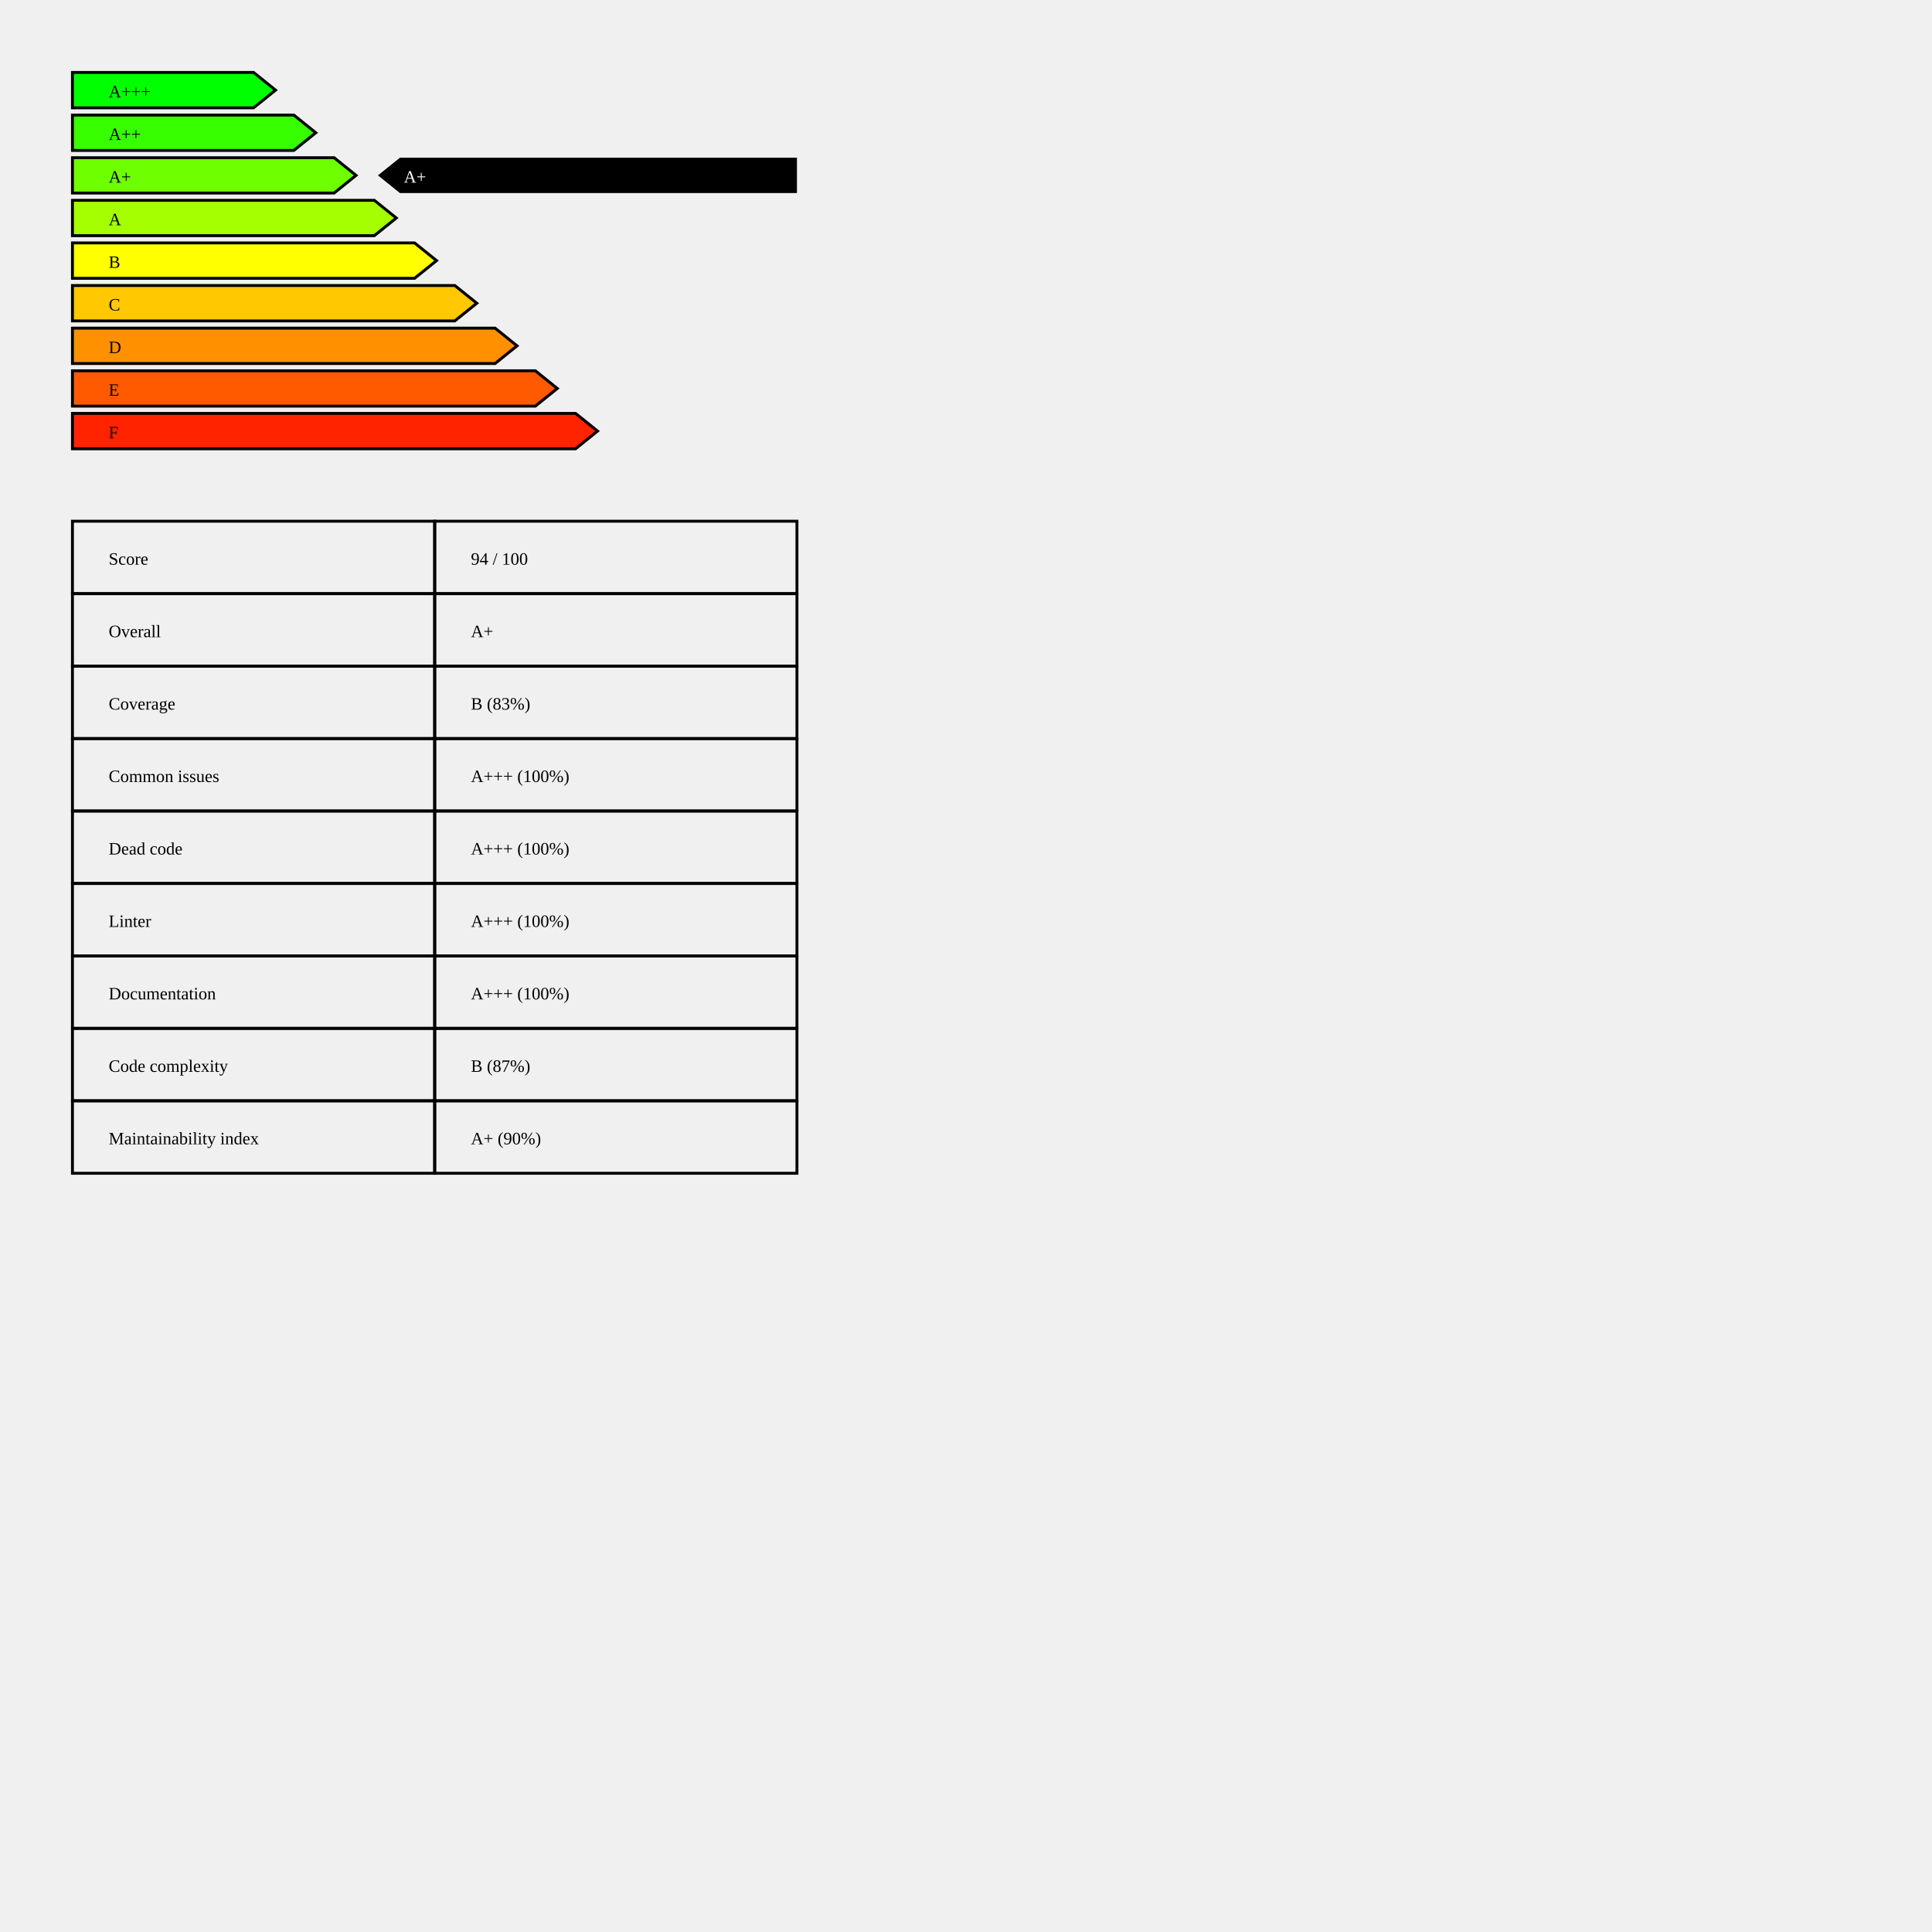
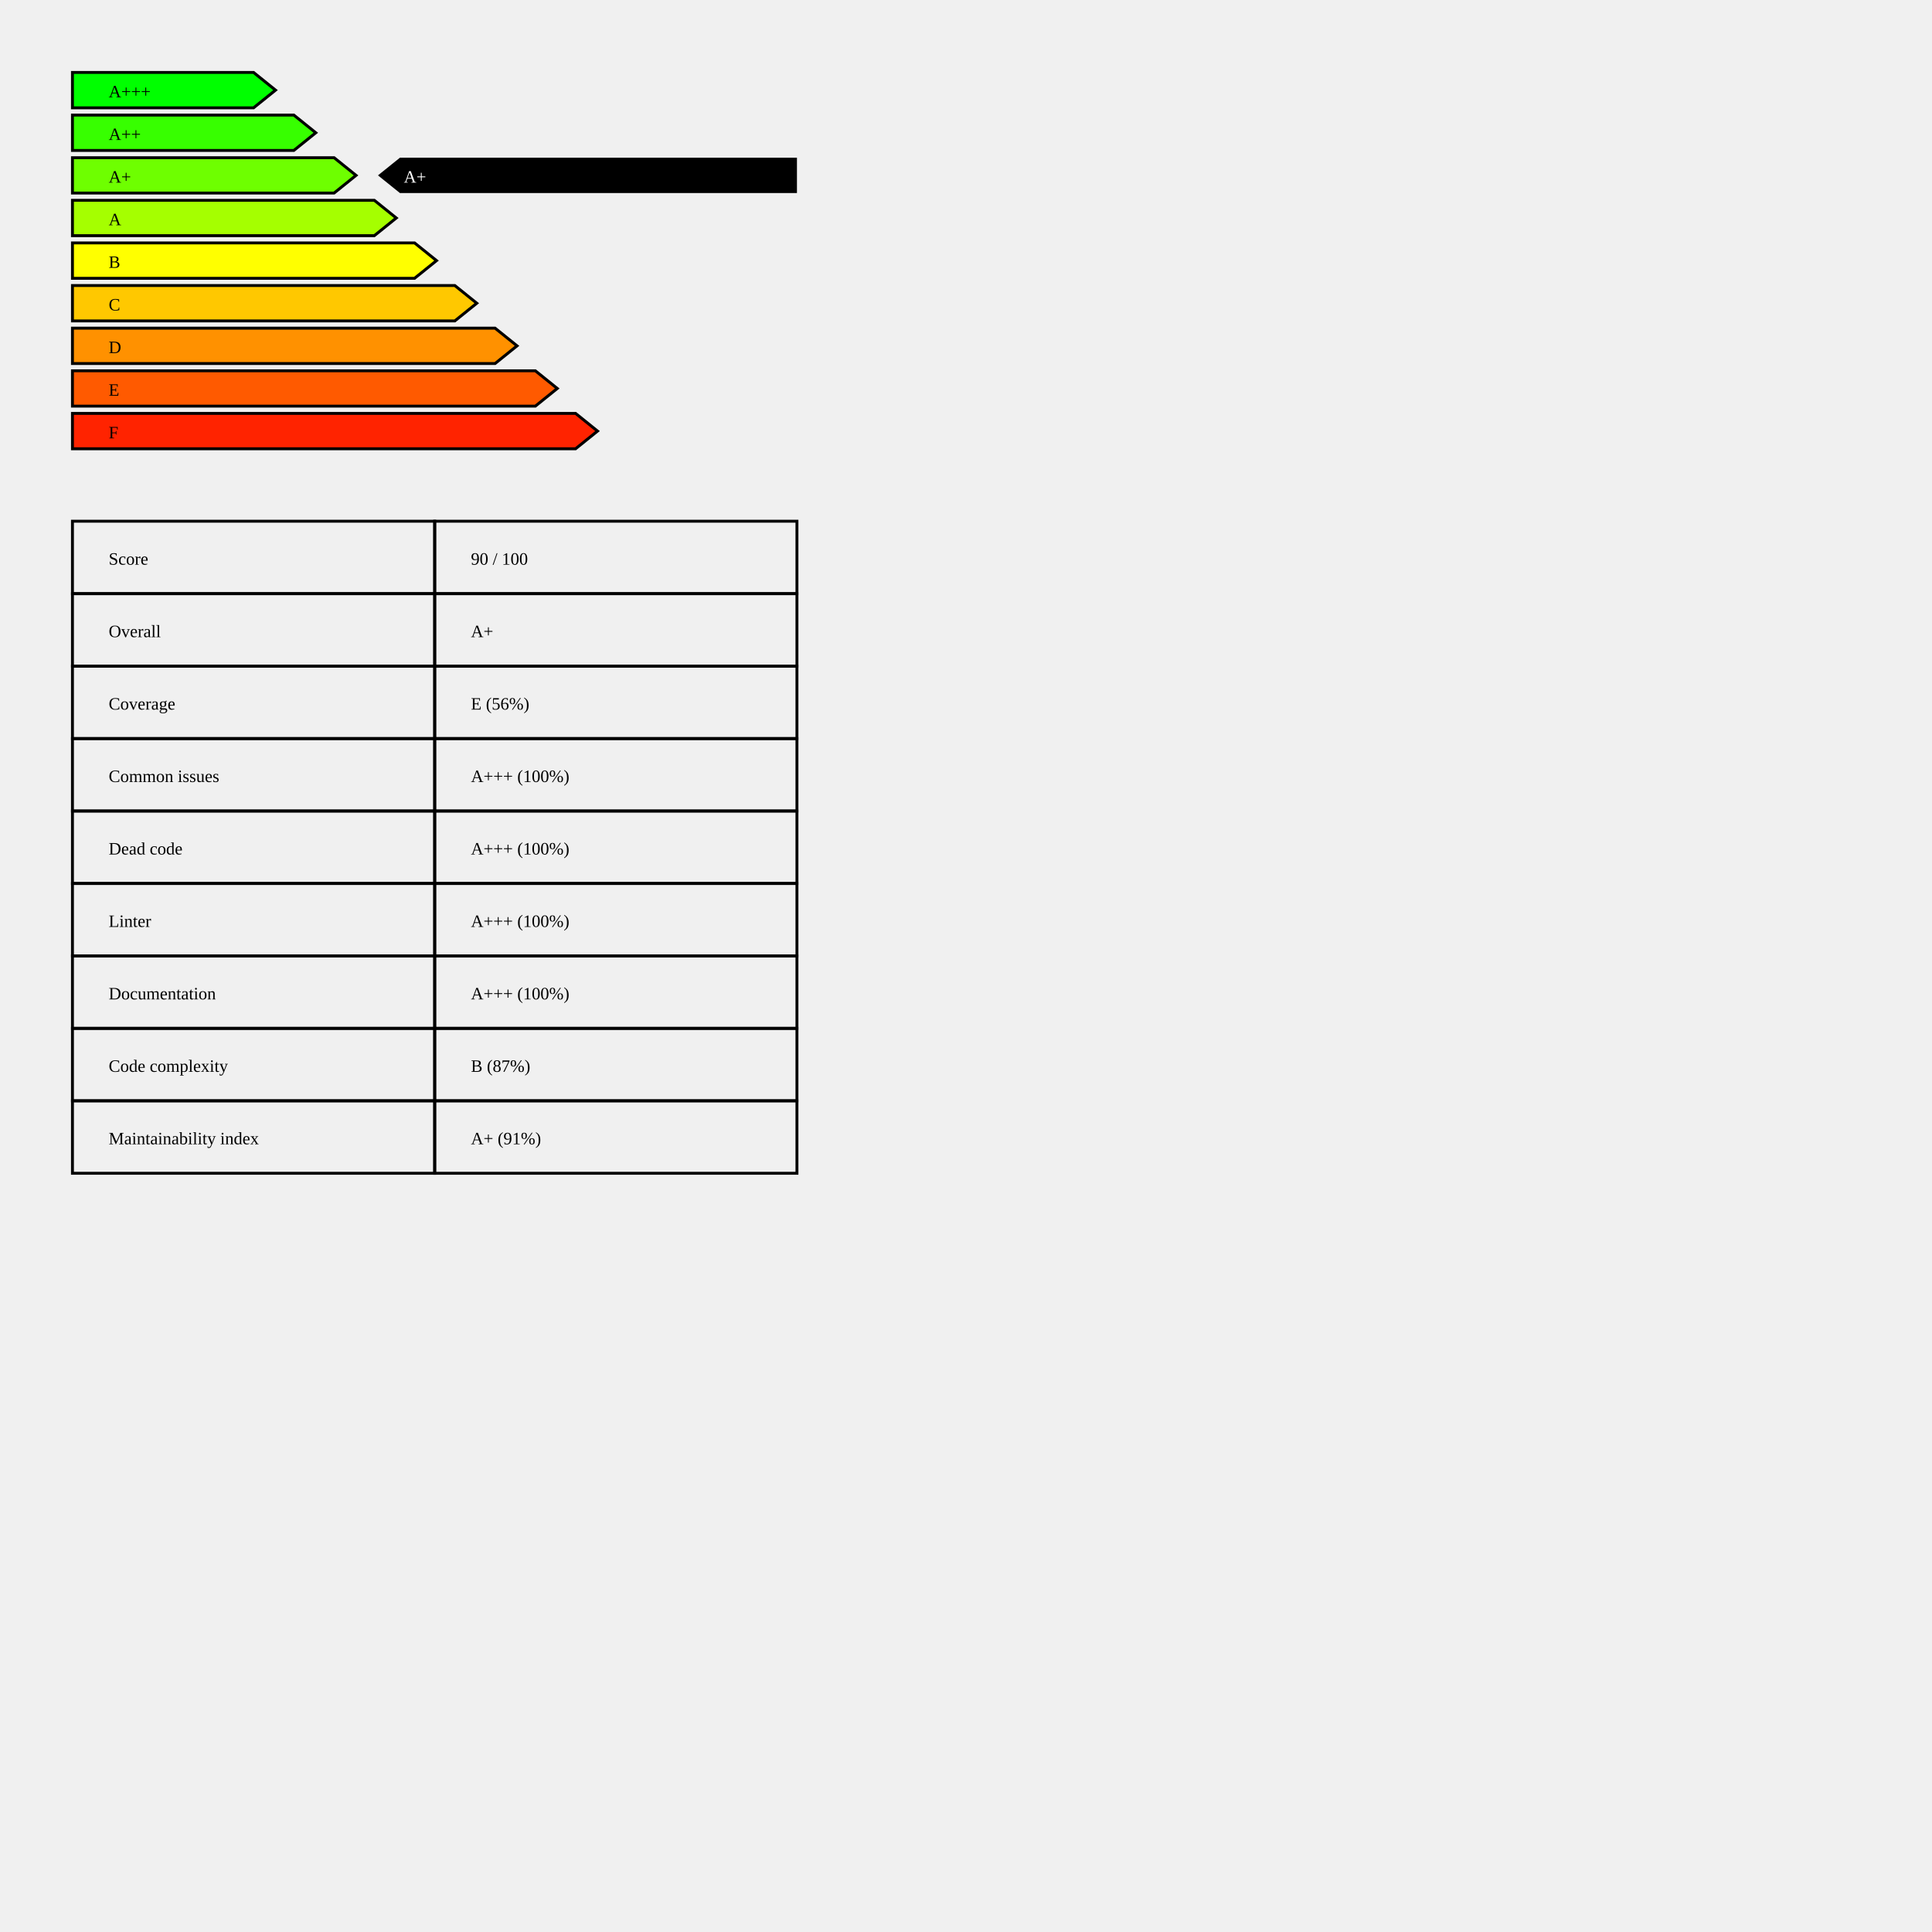
<svg xmlns="http://www.w3.org/2000/svg" baseProfile="full" height="1000pt" version="1.1" width="1000pt">
  <defs />
  <polygon points="50,50.0 175.0,50.0 190.152,62.206 175.0,74.412 50,74.412 50,50.0" style="fill:rgb(0 255 0);stroke:black;stroke-width:2;" />
  <text x="75.0" y="67.206">A+++</text>
  <polygon points="50,79.412 202.778,79.412 217.929,91.618 202.778,103.824 50,103.824 50,79.412" style="fill:rgb(55 255 0);stroke:black;stroke-width:2;" />
  <text x="75.0" y="96.618">A++</text>
  <polygon points="50,108.824 230.556,108.824 245.707,121.029 230.556,133.235 50,133.235 50,108.824" style="fill:rgb(110 255 0);stroke:black;stroke-width:2;" />
  <text x="75.0" y="126.029">A+</text>
  <polygon points="50,138.235 258.333,138.235 273.485,150.441 258.333,162.647 50,162.647 50,138.235" style="fill:rgb(165 255 0);stroke:black;stroke-width:2;" />
  <text x="75.0" y="155.441">A</text>
  <polygon points="50,167.647 286.111,167.647 301.263,179.853 286.111,192.059 50,192.059 50,167.647" style="fill:rgb(255 255 0);stroke:black;stroke-width:2;" />
  <text x="75.0" y="184.853">B</text>
  <polygon points="50,197.059 313.889,197.059 329.04,209.265 313.889,221.471 50,221.471 50,197.059" style="fill:rgb(255 200 0);stroke:black;stroke-width:2;" />
  <text x="75.0" y="214.265">C</text>
  <polygon points="50,226.471 341.667,226.471 356.818,238.676 341.667,250.882 50,250.882 50,226.471" style="fill:rgb(255 145 0);stroke:black;stroke-width:2;" />
  <text x="75.0" y="243.676">D</text>
  <polygon points="50,255.882 369.444,255.882 384.596,268.088 369.444,280.294 50,280.294 50,255.882" style="fill:rgb(255 90 0);stroke:black;stroke-width:2;" />
  <text x="75.0" y="273.088">E</text>
  <polygon points="50,285.294 397.222,285.294 412.374,297.5 397.222,309.706 50,309.706 50,285.294" style="fill:rgb(255 35 0);stroke:black;stroke-width:2;" />
  <text x="75.0" y="302.5">F</text>
  <polygon points="276.01,108.824 260.859,121.029 276.01,133.235 550,133.235 550,108.824" style="fill:black;" />
  <text fill="white" x="278.687" y="126.029">A+</text>
  <text x="75.0" y="389.706">Score</text>
-   <text x="325.0" y="389.706">94 / 100</text>
+   <text x="325.0" y="389.706">90 / 100</text>
  <polygon points="50,359.706 300,359.706 300,409.706 50,409.706 50,359.706" style="fill:none; stroke:black;stroke-width:2;" />
  <polygon points="300,359.706 550,359.706 550,409.706 300,409.706 300,359.706" style="fill:none; stroke:black;stroke-width:2;" />
  <text x="75.0" y="439.706">Overall</text>
  <text x="325.0" y="439.706">A+</text>
  <polygon points="50,409.706 300,409.706 300,459.706 50,459.706 50,409.706" style="fill:none; stroke:black;stroke-width:2;" />
  <polygon points="300,409.706 550,409.706 550,459.706 300,459.706 300,409.706" style="fill:none; stroke:black;stroke-width:2;" />
  <text x="75.0" y="489.706">Coverage</text>
-   <text x="325.0" y="489.706">B  (83%)</text>
+   <text x="325.0" y="489.706">E  (56%)</text>
  <polygon points="50,459.706 300,459.706 300,509.706 50,509.706 50,459.706" style="fill:none; stroke:black;stroke-width:2;" />
  <polygon points="300,459.706 550,459.706 550,509.706 300,509.706 300,459.706" style="fill:none; stroke:black;stroke-width:2;" />
  <text x="75.0" y="539.706">Common issues</text>
  <text x="325.0" y="539.706">A+++  (100%)</text>
  <polygon points="50,509.706 300,509.706 300,559.706 50,559.706 50,509.706" style="fill:none; stroke:black;stroke-width:2;" />
  <polygon points="300,509.706 550,509.706 550,559.706 300,559.706 300,509.706" style="fill:none; stroke:black;stroke-width:2;" />
  <text x="75.0" y="589.706">Dead code</text>
  <text x="325.0" y="589.706">A+++  (100%)</text>
  <polygon points="50,559.706 300,559.706 300,609.706 50,609.706 50,559.706" style="fill:none; stroke:black;stroke-width:2;" />
  <polygon points="300,559.706 550,559.706 550,609.706 300,609.706 300,559.706" style="fill:none; stroke:black;stroke-width:2;" />
  <text x="75.0" y="639.706">Linter</text>
  <text x="325.0" y="639.706">A+++  (100%)</text>
  <polygon points="50,609.706 300,609.706 300,659.706 50,659.706 50,609.706" style="fill:none; stroke:black;stroke-width:2;" />
  <polygon points="300,609.706 550,609.706 550,659.706 300,659.706 300,609.706" style="fill:none; stroke:black;stroke-width:2;" />
  <text x="75.0" y="689.706">Documentation</text>
  <text x="325.0" y="689.706">A+++  (100%)</text>
  <polygon points="50,659.706 300,659.706 300,709.706 50,709.706 50,659.706" style="fill:none; stroke:black;stroke-width:2;" />
  <polygon points="300,659.706 550,659.706 550,709.706 300,709.706 300,659.706" style="fill:none; stroke:black;stroke-width:2;" />
  <text x="75.0" y="739.706">Code complexity</text>
  <text x="325.0" y="739.706">B  (87%)</text>
  <polygon points="50,709.706 300,709.706 300,759.706 50,759.706 50,709.706" style="fill:none; stroke:black;stroke-width:2;" />
  <polygon points="300,709.706 550,709.706 550,759.706 300,759.706 300,709.706" style="fill:none; stroke:black;stroke-width:2;" />
  <text x="75.0" y="789.706">Maintainability index</text>
-   <text x="325.0" y="789.706">A+  (90%)</text>
+   <text x="325.0" y="789.706">A+  (91%)</text>
  <polygon points="50,759.706 300,759.706 300,809.706 50,809.706 50,759.706" style="fill:none; stroke:black;stroke-width:2;" />
  <polygon points="300,759.706 550,759.706 550,809.706 300,809.706 300,759.706" style="fill:none; stroke:black;stroke-width:2;" />
</svg>
